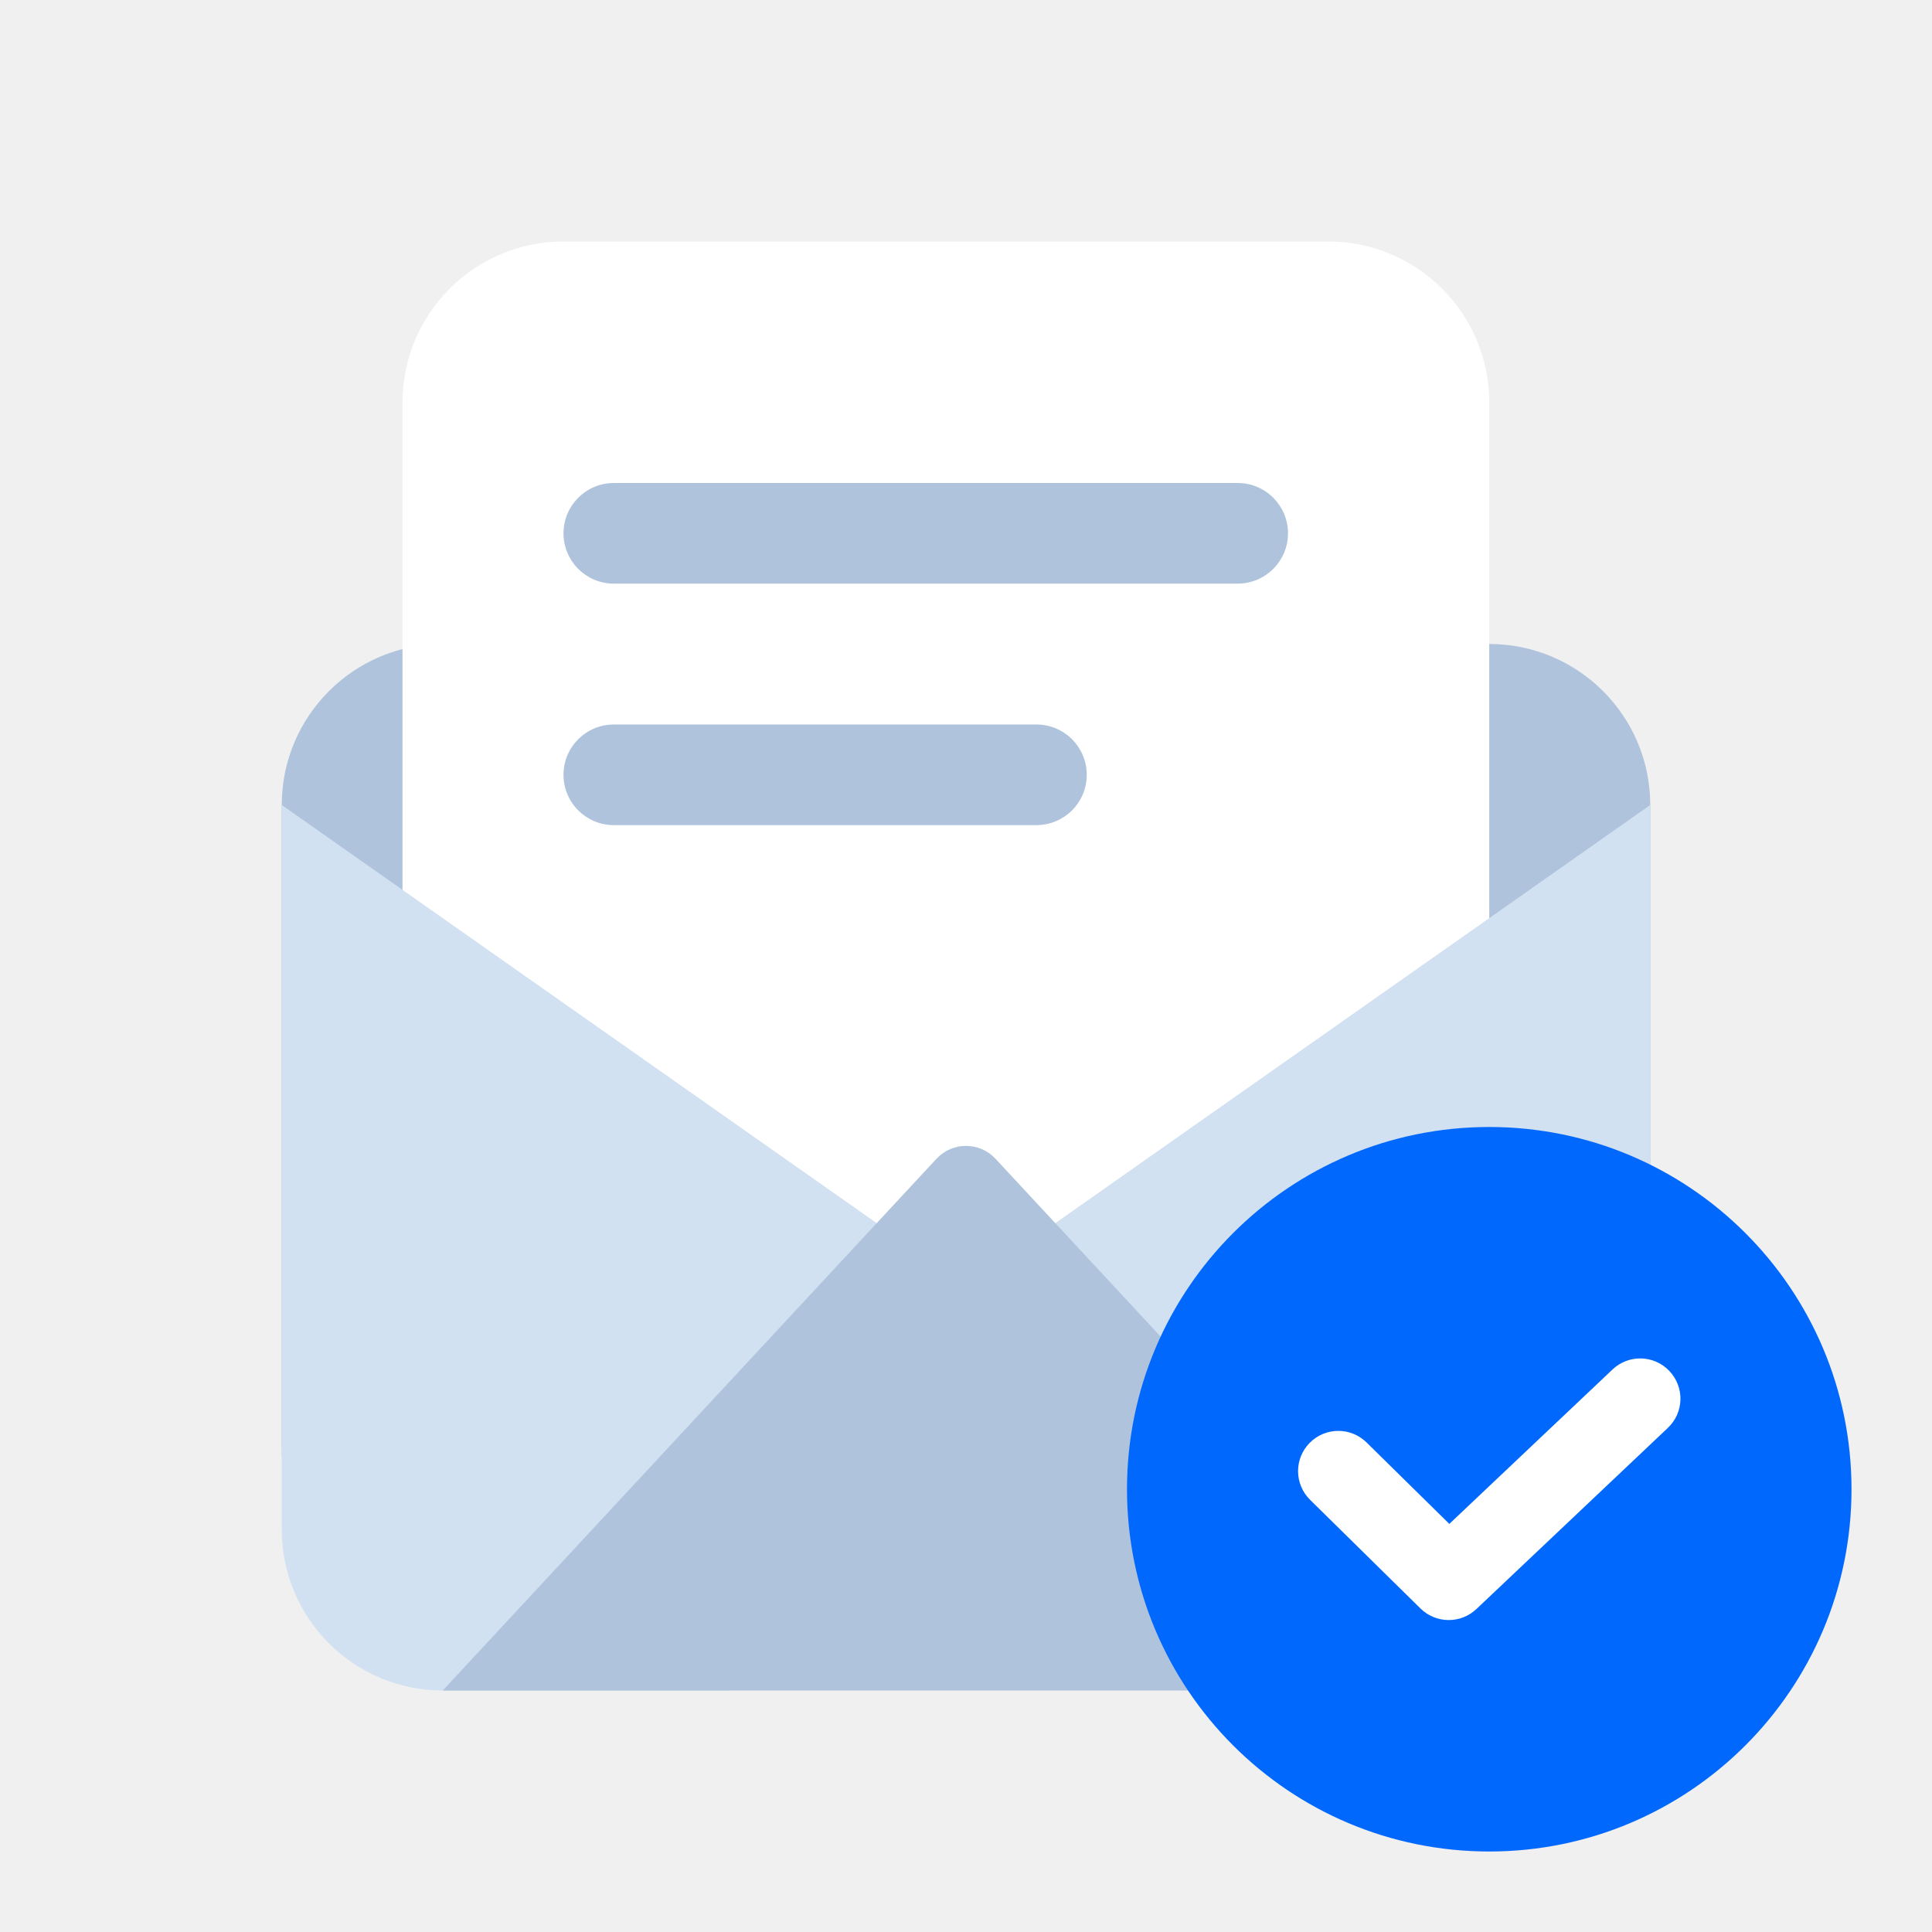
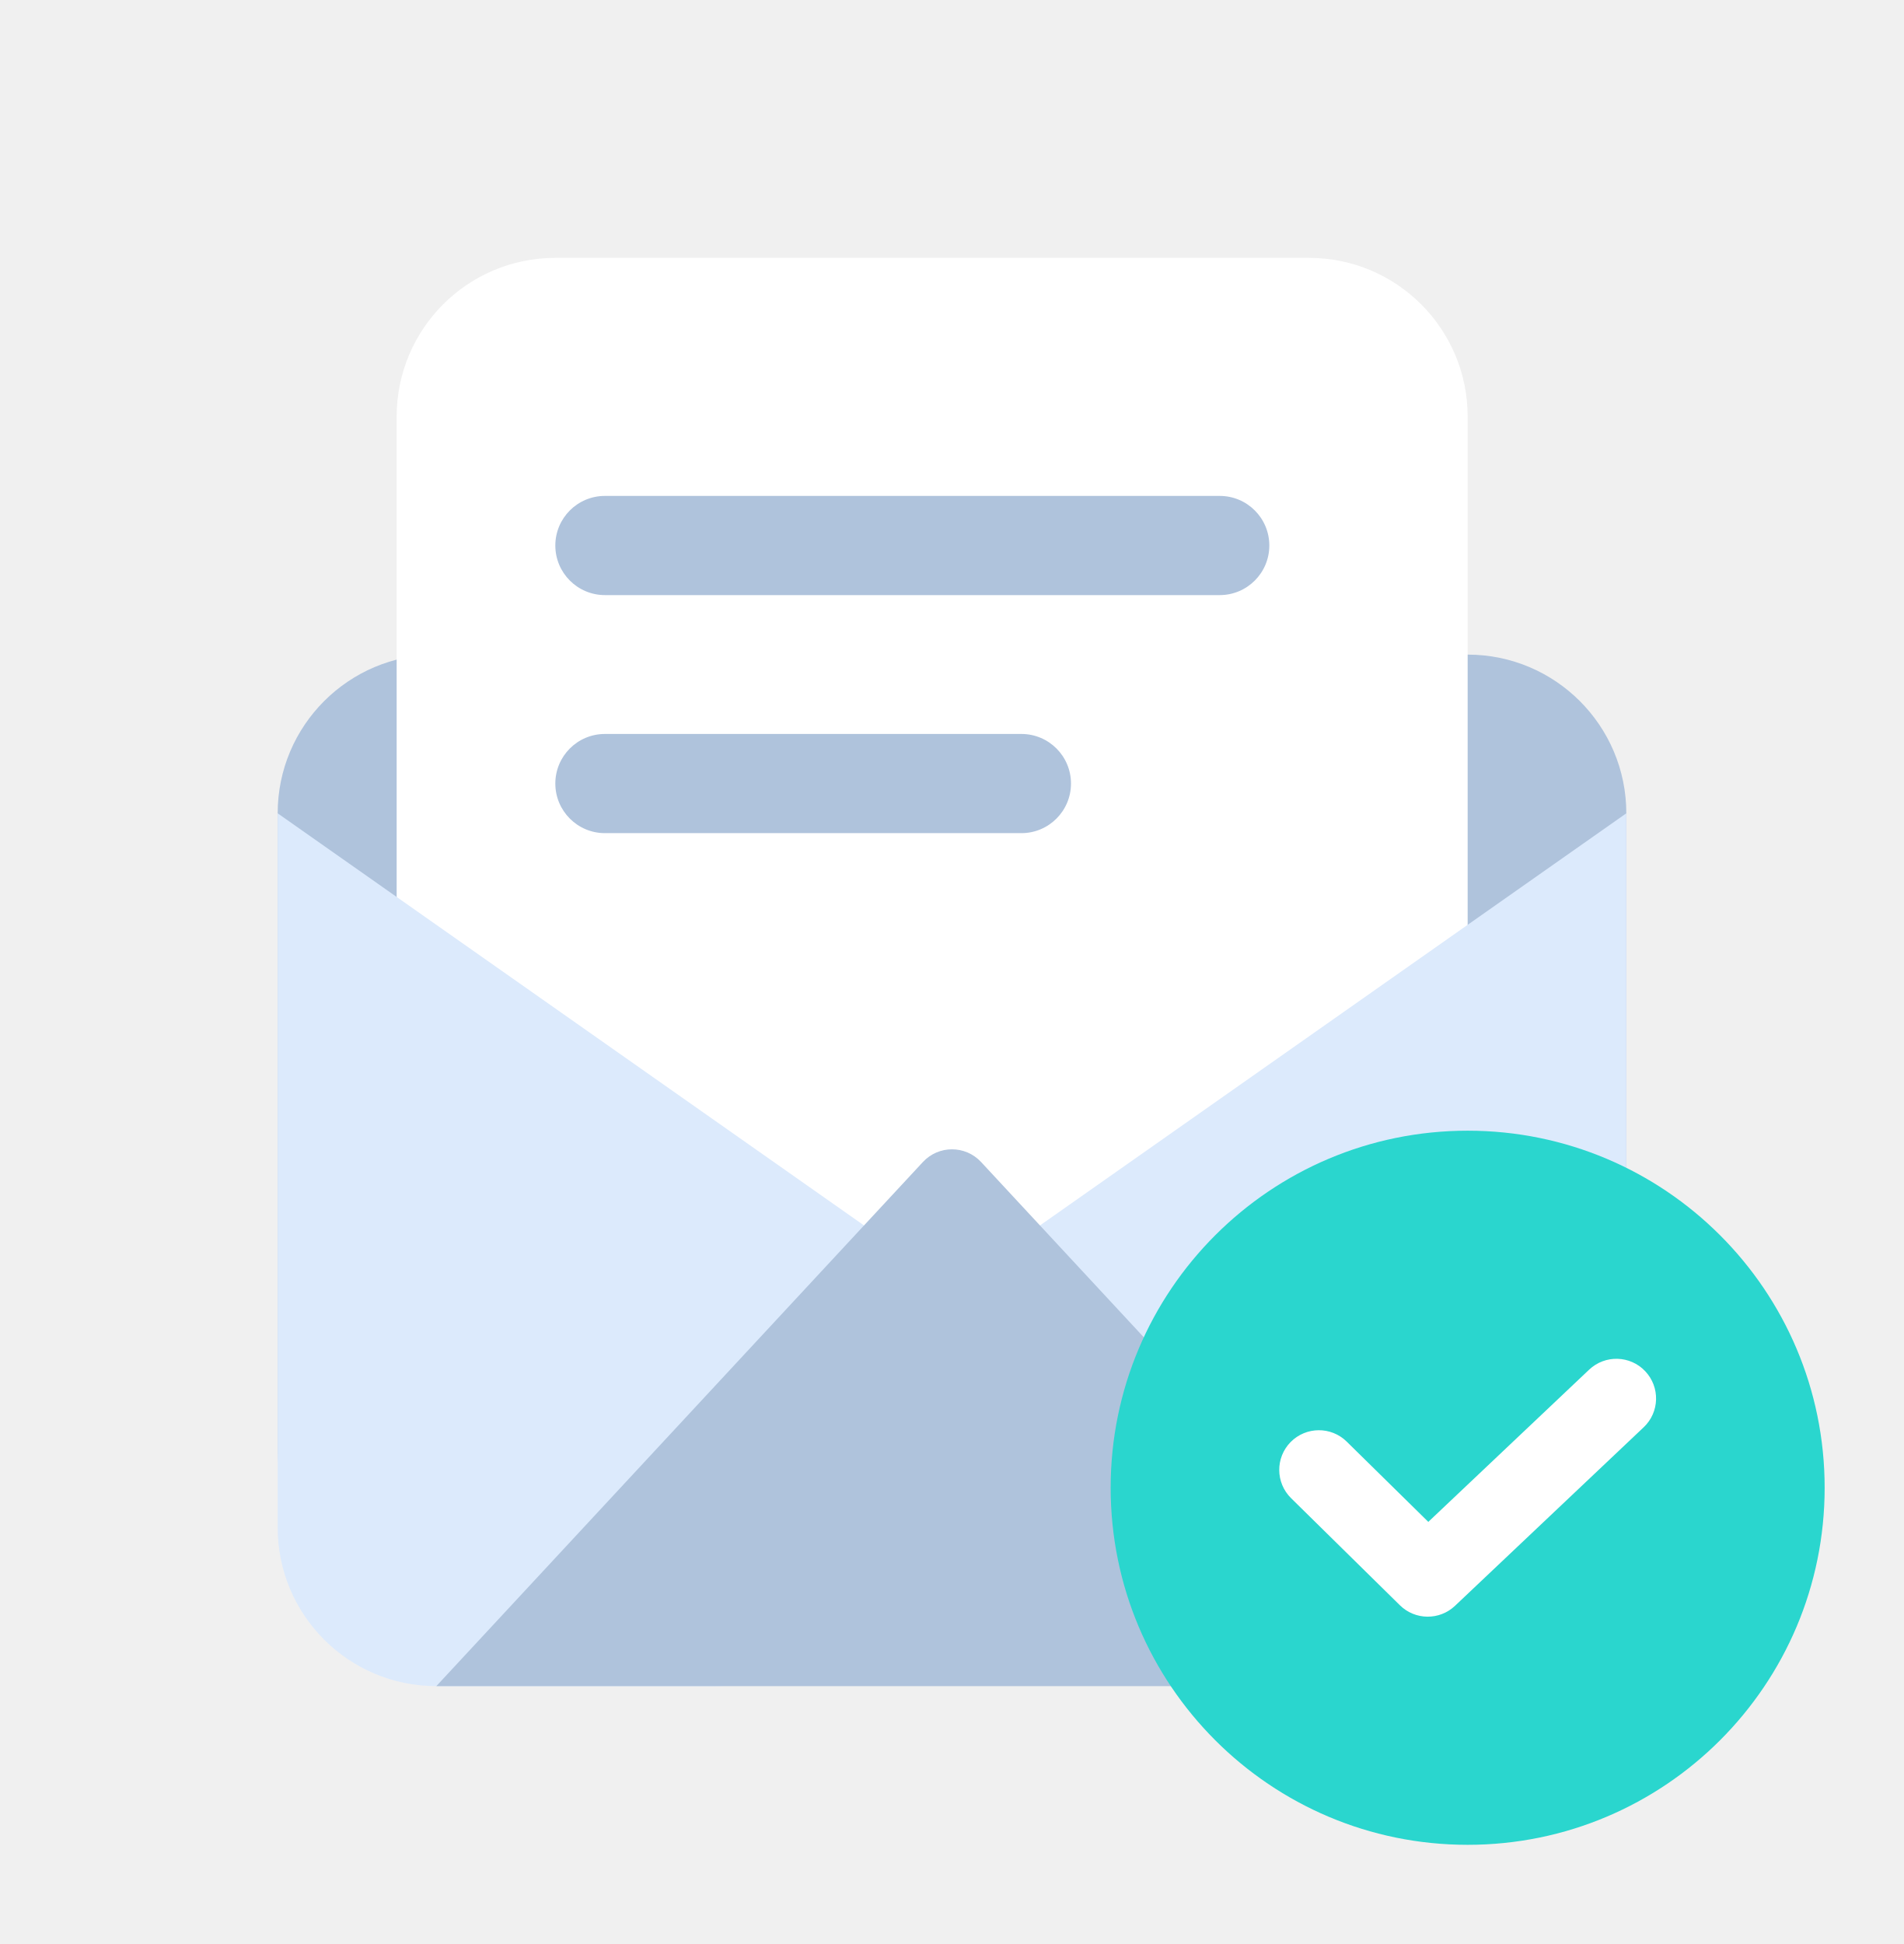
- <svg xmlns="http://www.w3.org/2000/svg" width="48" height="48" viewBox="0 0 48 48" fill="none">
-   <path fill-rule="evenodd" clip-rule="evenodd" d="M41.476 34.063C41.856 34.464 41.839 35.097 41.437 35.476L36.681 39.976C36.29 40.346 35.676 40.34 35.292 39.963L32.549 37.263C32.155 36.875 32.15 36.242 32.537 35.849C32.925 35.455 33.558 35.45 33.951 35.837L36.008 37.861L40.063 34.024C40.464 33.644 41.097 33.661 41.476 34.063Z" fill="white" />
-   <path d="M7 20C7 17.791 8.791 16 11 16H37C39.209 16 41 17.791 41 20V36C41 38.209 39.209 40 37 40H11C8.791 40 7 38.209 7 36V20Z" fill="#AFC3DC" />
-   <path d="M10 10C10 7.791 11.791 6 14 6H33C35.209 6 37 7.791 37 10V31C37 33.209 35.209 35 33 35H14C11.791 35 10 33.209 10 31V10Z" fill="white" />
-   <path d="M14 13.25C14 12.56 14.56 12 15.25 12H30.75C31.44 12 32 12.56 32 13.25C32 13.94 31.44 14.5 30.75 14.5H15.25C14.56 14.5 14 13.94 14 13.25Z" fill="#AFC3DC" />
-   <path d="M14 19.25C14 18.56 14.56 18 15.25 18H25.75C26.44 18 27 18.56 27 19.25C27 19.94 26.44 20.5 25.75 20.5H15.25C14.56 20.5 14 19.94 14 19.25Z" fill="#AFC3DC" />
-   <path d="M7 20L22 30.542V38C22 40.209 20.209 42 18 42H11C8.791 42 7 40.209 7 38V20Z" fill="#D1E1F1" />
-   <path d="M41 20L26 30.542V38C26 40.209 27.791 42 30 42H37C39.209 42 41 40.209 41 38V20Z" fill="#D1E1F1" />
-   <path d="M37 42H11L23.267 28.789C23.663 28.363 24.337 28.363 24.733 28.789L37 42Z" fill="#AFC3DC" />
-   <path d="M46 37C46 41.971 41.971 46 37 46C32.029 46 28 41.971 28 37C28 32.029 32.029 28 37 28C41.971 28 46 32.029 46 37Z" fill="#0168FE" />
-   <path fill-rule="evenodd" clip-rule="evenodd" d="M41.476 34.063C41.856 34.464 41.839 35.097 41.437 35.476L36.681 39.976C36.29 40.346 35.676 40.34 35.292 39.963L32.549 37.263C32.155 36.875 32.15 36.242 32.537 35.849C32.925 35.455 33.558 35.45 33.951 35.837L36.008 37.861L40.063 34.024C40.464 33.644 41.097 33.661 41.476 34.063Z" fill="white" />
+ <svg xmlns="http://www.w3.org/2000/svg" width="48" height="49" viewBox="0 0 48 49" fill="none">
+   <path fill-rule="evenodd" clip-rule="evenodd" d="M41.476 34.562C41.856 34.964 41.839 35.597 41.437 35.976L36.681 40.476C36.29 40.846 35.676 40.84 35.292 40.462L32.549 37.763C32.155 37.375 32.15 36.742 32.537 36.348C32.925 35.955 33.558 35.95 33.951 36.337L36.008 38.36L40.063 34.523C40.464 34.144 41.097 34.161 41.476 34.562Z" fill="white" />
+   <path d="M7 20.5C7 18.291 8.791 16.5 11 16.5H37C39.209 16.5 41 18.291 41 20.5V36.5C41 38.709 39.209 40.5 37 40.5H11C8.791 40.5 7 38.709 7 36.5V20.5Z" fill="#AFC3DC" />
+   <path d="M10 10.5C10 8.291 11.791 6.5 14 6.5H33C35.209 6.5 37 8.291 37 10.5V31.5C37 33.709 35.209 35.5 33 35.5H14C11.791 35.5 10 33.709 10 31.5V10.5Z" fill="white" />
+   <path d="M14 13.75C14 13.059 14.56 12.5 15.25 12.5H30.75C31.44 12.5 32 13.059 32 13.75C32 14.44 31.44 15 30.75 15H15.25C14.56 15 14 14.44 14 13.75Z" fill="#AFC3DC" />
+   <path d="M14 19.75C14 19.059 14.56 18.5 15.25 18.5H25.75C26.44 18.5 27 19.059 27 19.75C27 20.44 26.44 21 25.75 21H15.25C14.56 21 14 20.44 14 19.75Z" fill="#AFC3DC" />
+   <path d="M7 20.5L22 31.041V38.5C22 40.709 20.209 42.5 18 42.5H11C8.791 42.5 7 40.709 7 38.5V20.5Z" fill="#DCEAFC" />
+   <path d="M41 20.5L26 31.041V38.5C26 40.709 27.791 42.5 30 42.5H37C39.209 42.5 41 40.709 41 38.5V20.5Z" fill="#DCEAFC" />
+   <path d="M37 42.5H11L23.267 29.289C23.663 28.863 24.337 28.863 24.733 29.289L37 42.5Z" fill="#AFC3DC" />
+   <path d="M46 37.5C46 42.47 41.971 46.5 37 46.5C32.029 46.5 28 42.47 28 37.5C28 32.529 32.029 28.5 37 28.5C41.971 28.5 46 32.529 46 37.5Z" fill="#2AD6CE" />
+   <path fill-rule="evenodd" clip-rule="evenodd" d="M41.476 34.562C41.856 34.964 41.839 35.597 41.437 35.976L36.681 40.476C36.29 40.846 35.676 40.84 35.292 40.462L32.549 37.763C32.155 37.375 32.15 36.742 32.537 36.348C32.925 35.955 33.558 35.95 33.951 36.337L36.008 38.36L40.063 34.523C40.464 34.144 41.097 34.161 41.476 34.562Z" fill="white" />
</svg>
